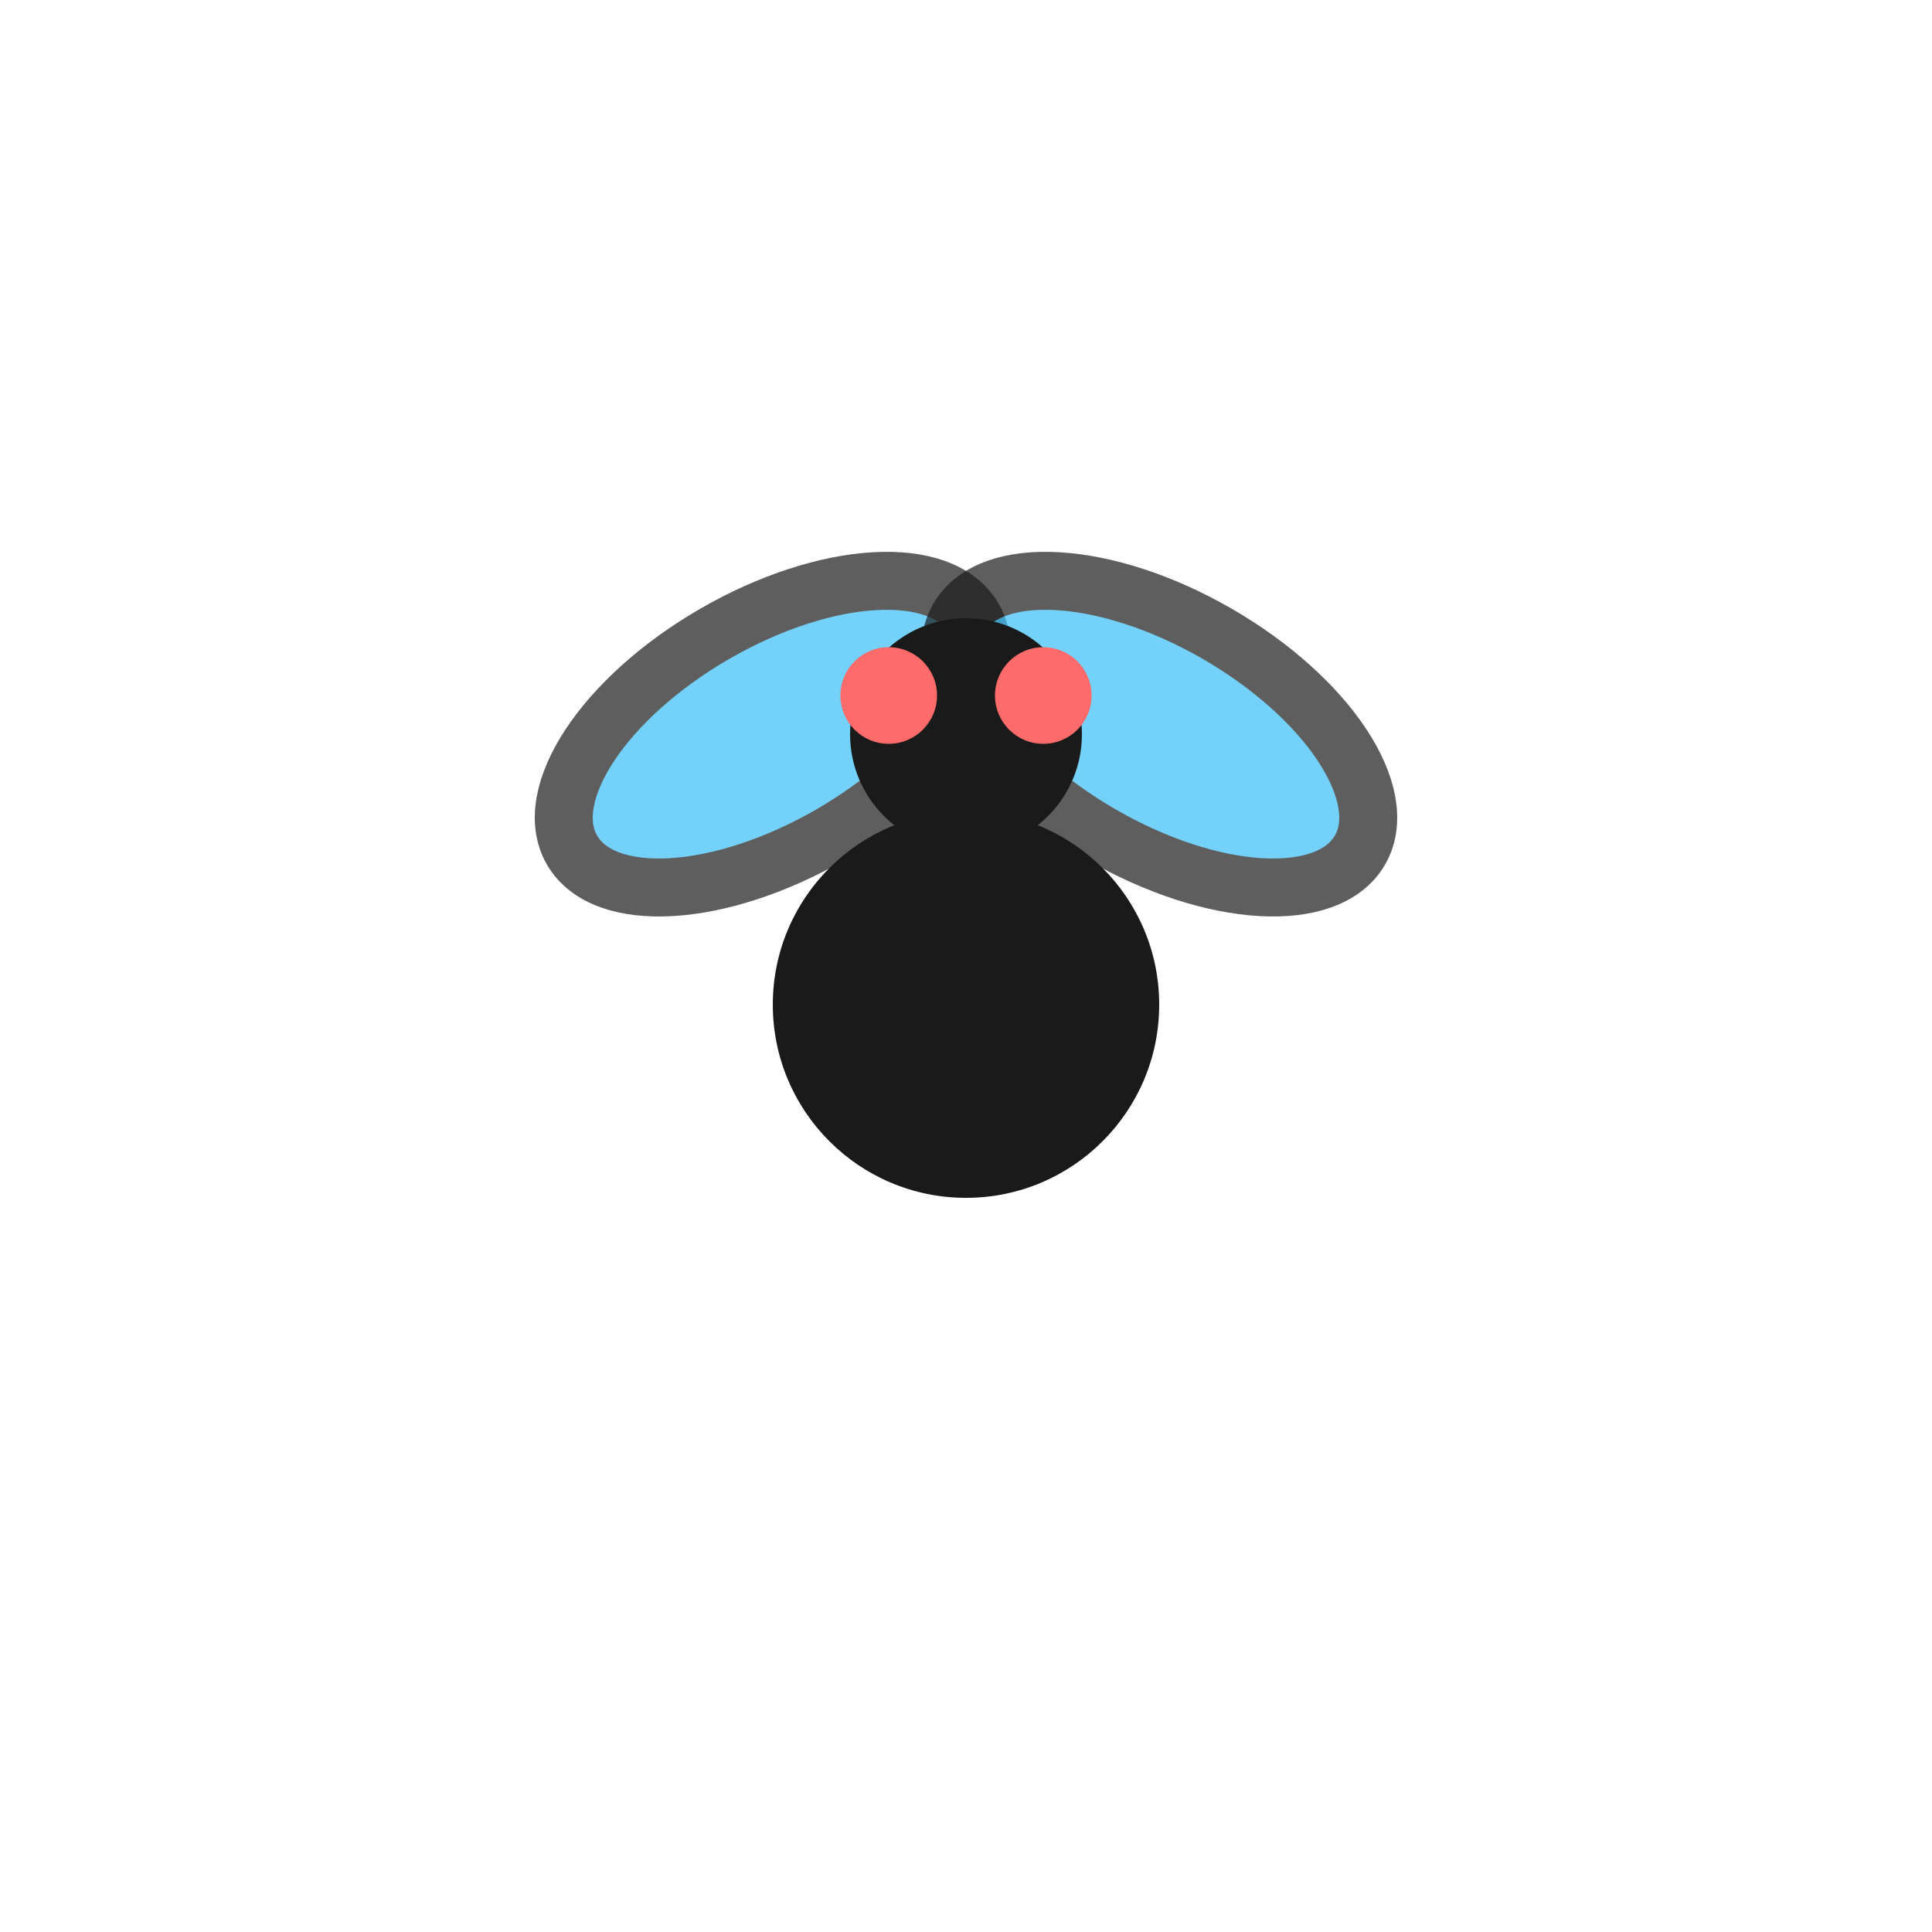
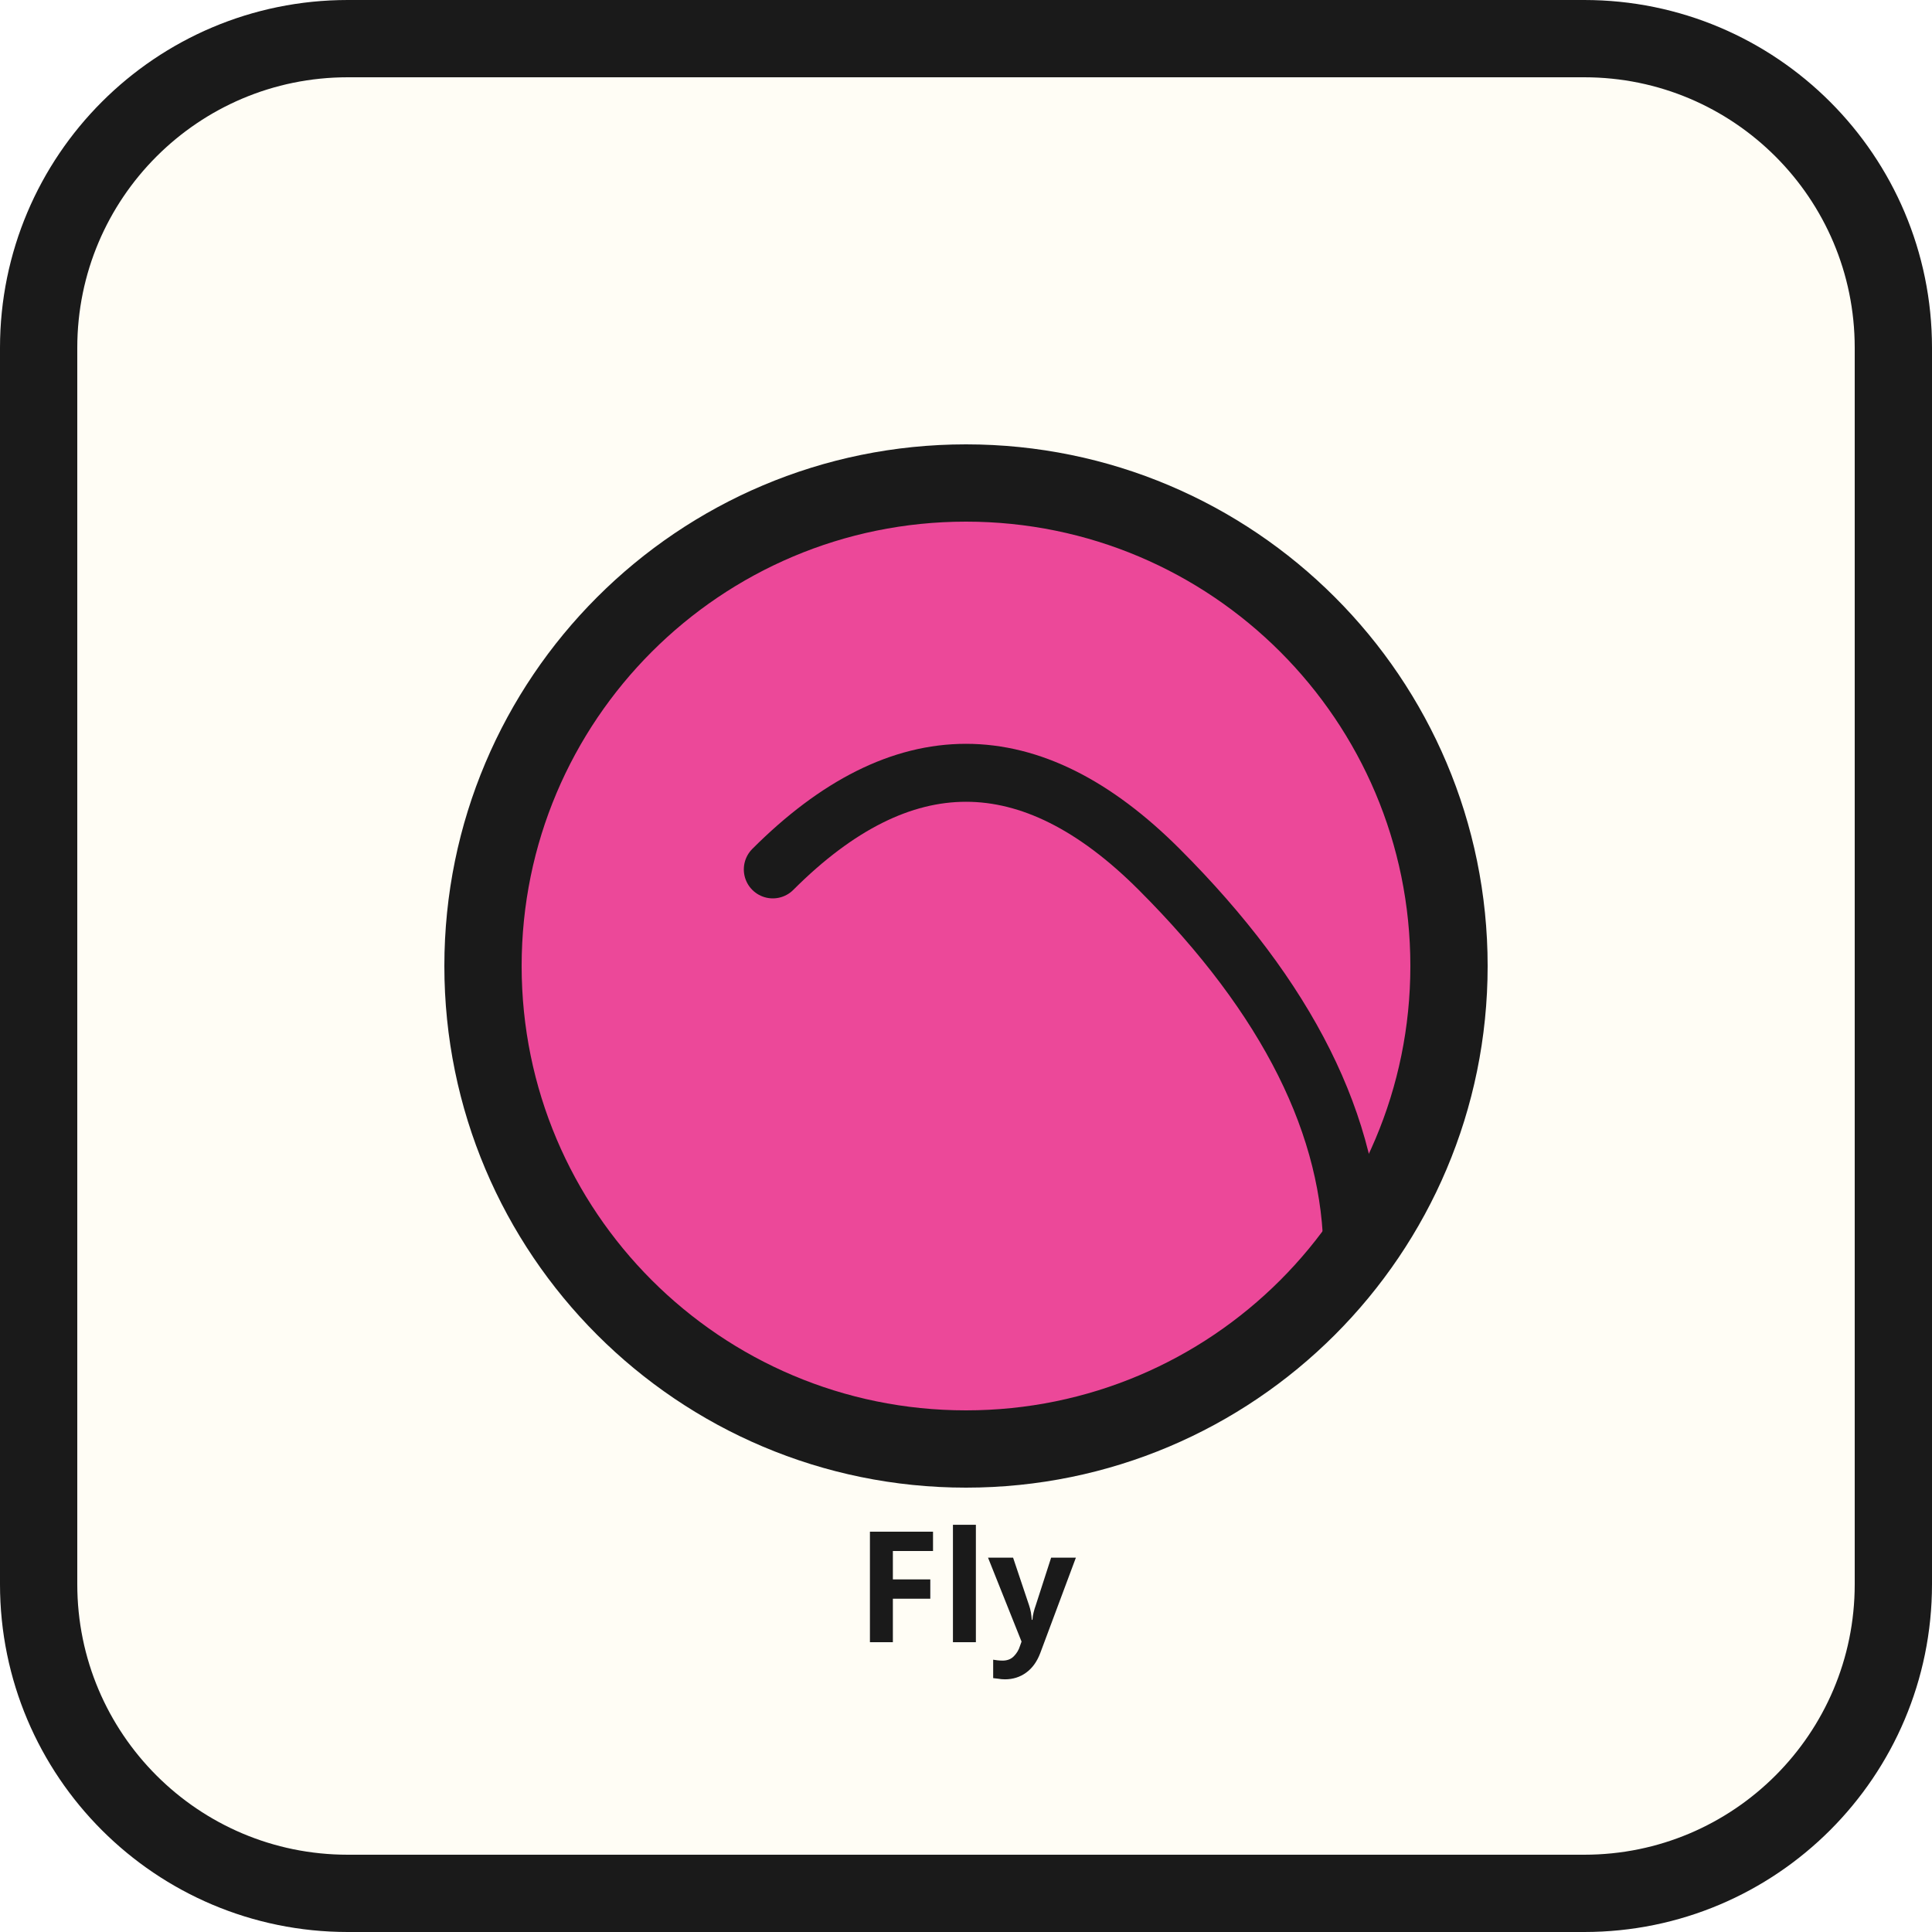
- <svg xmlns="http://www.w3.org/2000/svg" viewBox="0 0 100 100" width="100%" height="100%">
-   <ellipse cx="40" cy="38" rx="12" ry="6" fill="#38BDF8" opacity="0.7" stroke="#1A1A1A" stroke-width="3" transform="rotate(-30 40 38)" />
-   <ellipse cx="60" cy="38" rx="12" ry="6" fill="#38BDF8" opacity="0.7" stroke="#1A1A1A" stroke-width="3" transform="rotate(30 60 38)" />
-   <circle cx="50" cy="52" r="10" fill="#1A1A1A" />
-   <circle cx="50" cy="38" r="6" fill="#1A1A1A" />
-   <circle cx="46" cy="36" r="2.5" fill="#FF6B6B" />
-   <circle cx="54" cy="36" r="2.5" fill="#FF6B6B" />
+ <svg xmlns="http://www.w3.org/2000/svg" viewBox="0 0 100 100" width="100" height="100">
+   <rect x="2" y="2" width="96" height="96" rx="16" fill="#FFFDF5" stroke="#1A1A1A" stroke-width="4" />
+   <circle cx="50" cy="50" r="25" fill="#EC4899" stroke="#1A1A1A" stroke-width="4" />
+   <path d="M 40 45 Q 50 35 60 45 T 70 65" fill="none" stroke="#1A1A1A" stroke-width="3" stroke-linecap="round" />
+   <text x="50" y="85" font-family="sans-serif" font-weight="bold" font-size="8" text-anchor="middle" fill="#1A1A1A">Fly</text>
</svg>
